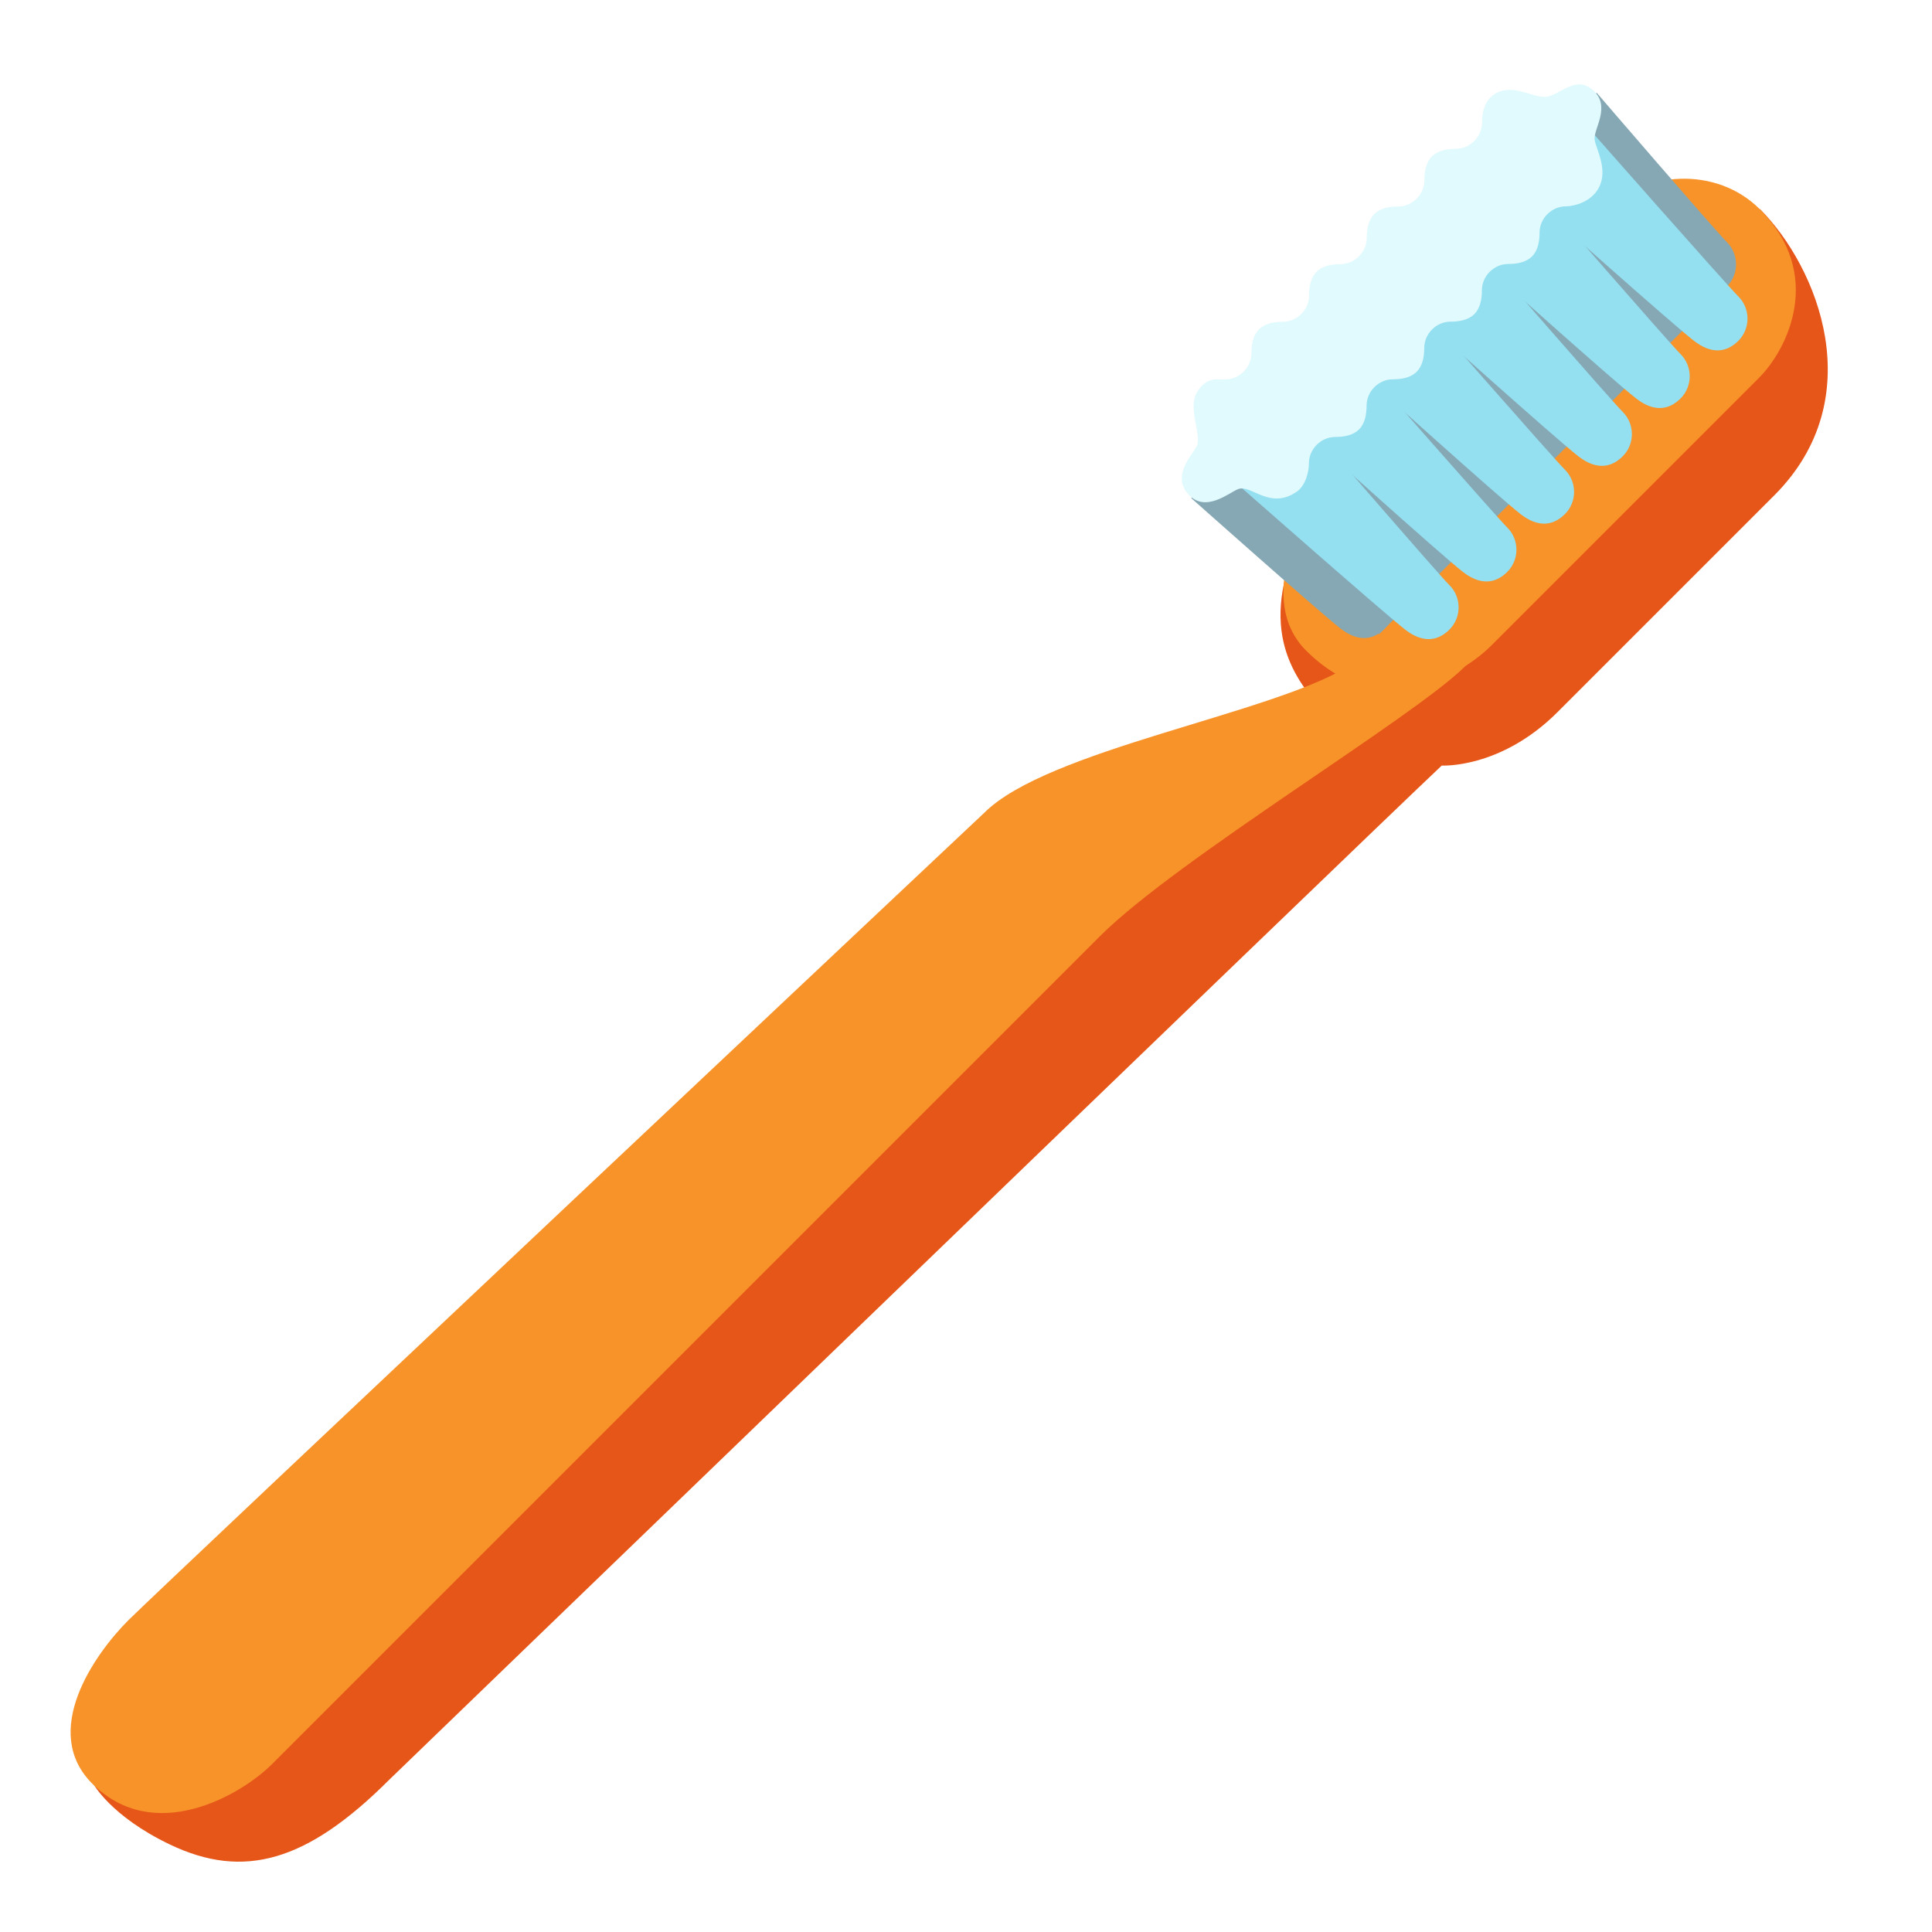
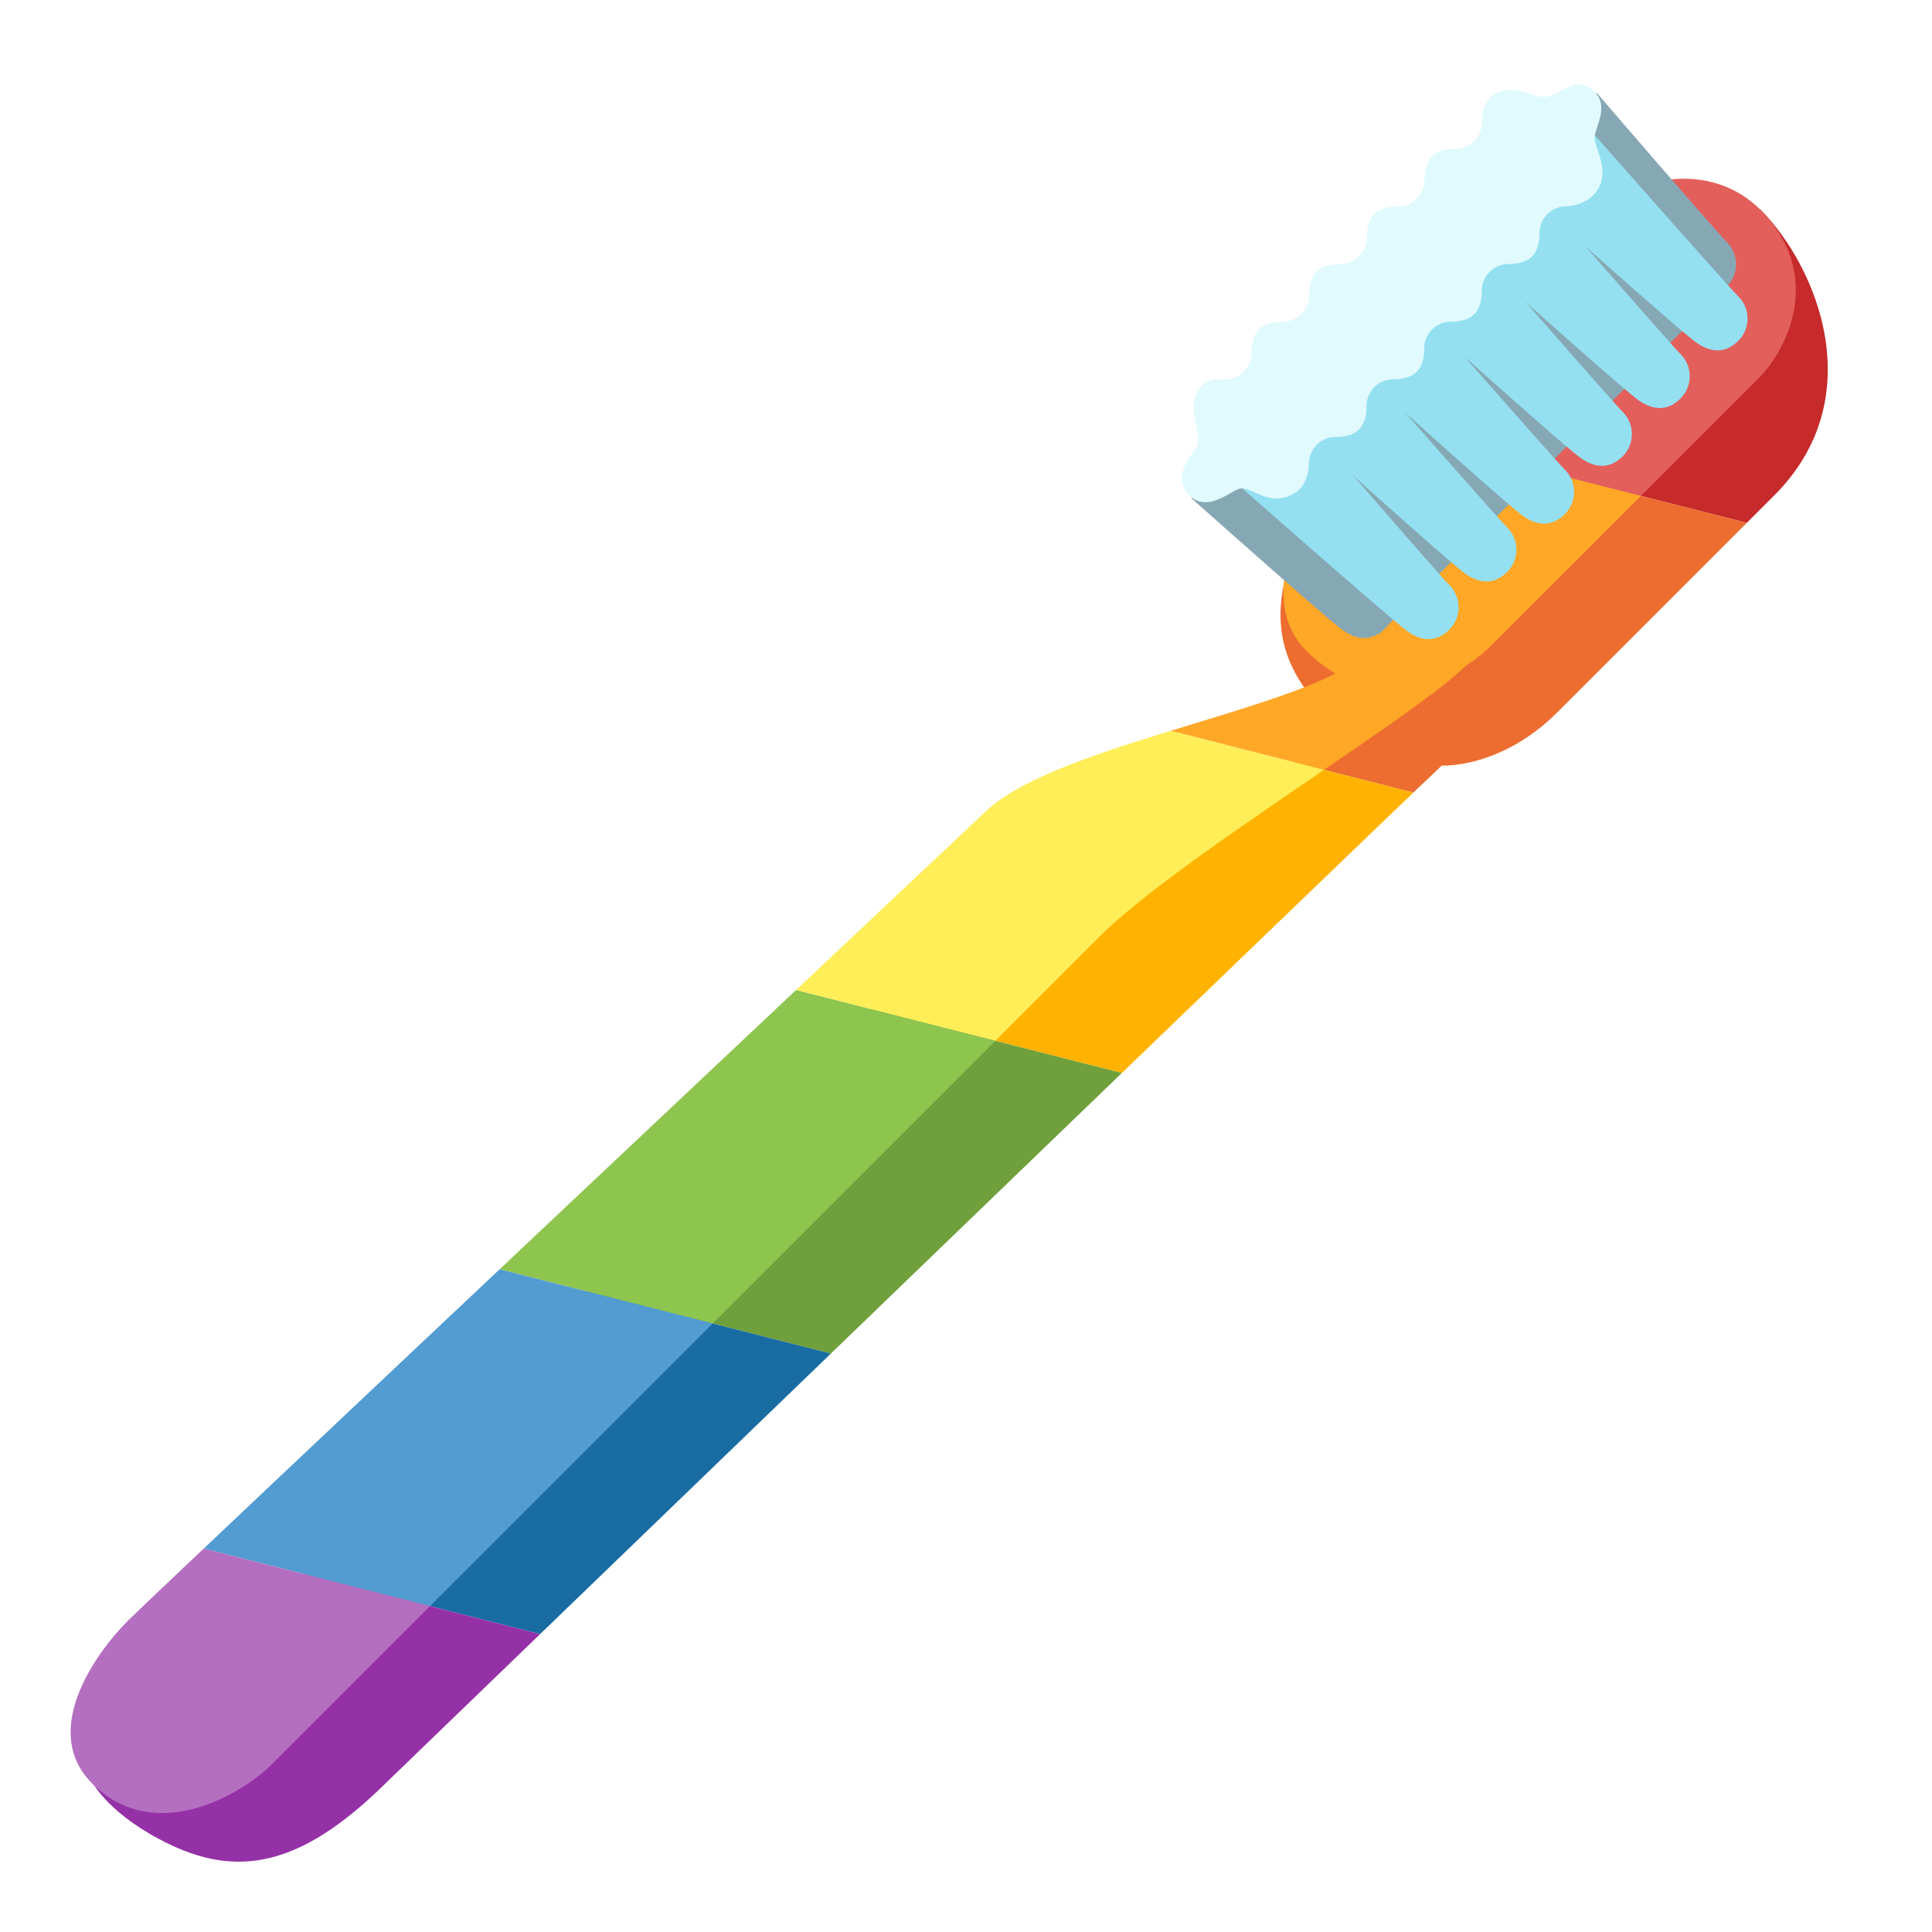
<svg xmlns="http://www.w3.org/2000/svg" width="100%" height="100%" viewBox="0 0 128 128" version="1.1" xml:space="preserve" style="fill-rule:evenodd;clip-rule:evenodd;stroke-linejoin:round;stroke-miterlimit:2;">
  <g>
-     <path d="M88.77,48.28C86.69,46.06 83.61,43.26 85.35,37.56L113.23,18.09C115.32,16 116.59,13.84 116.59,13.84C120.44,17.69 123.97,26.4 117.55,32.82L103.19,47.18C99.42,50.95 95.52,50.72 95.52,50.72C90.06,55.86 25.79,117.91 25.79,117.91C20.33,123.37 16.14,124.53 11.27,122.21C7.29,120.31 6.15,118.13 6.15,118.13L64.06,60.59C72.48,52.17 80.41,55.51 88.77,48.28Z" style="fill:rgb(230,86,25);fill-rule:nonzero;" />
-     <path d="M6.11,118.17C10.22,122.28 15.97,118.93 18.03,116.87C19.63,115.27 72.87,62.03 72.87,62.03C77.98,56.92 93.687,47.529 97.097,44.119L89.27,44.18C84.16,47.31 69.37,49.68 65.21,53.85C65.21,53.85 10.78,105.08 8.51,107.34C6.24,109.61 2.66,114.72 6.11,118.17Z" style="fill:rgb(247,147,41);fill-rule:nonzero;" />
-     <path d="M86.53,43.1C91.47,48.04 96.91,44.66 98.8,42.77L116.54,25.03C118.43,23.14 120.9,18.17 116.58,13.85C113.78,11.05 108.91,11.16 105.79,14.28L88.06,32.02C86.16,33.91 83.21,39.77 86.53,43.1Z" style="fill:rgb(247,147,41);fill-rule:nonzero;" />
+     <g id="Ebene1" transform="matrix(0.969105,0.24665,-0.252736,0.993016,18.9443,-17.1873)">
+       <clipPath id="_clip1">
+         <path d="M83.816,45.109C81.253,43.51 77.577,41.603 77.858,35.794L100.074,10.669C101.584,8.189 102.282,5.84 102.282,5.84C106.962,8.555 112.532,15.943 107.894,23.56L97.519,40.598C94.795,45.071 90.959,45.792 90.959,45.792C86.936,51.968 39.956,126.123 39.956,126.123C36.011,132.601 32.237,134.707 26.945,133.685C22.619,132.846 20.977,131.059 20.977,131.059L62.906,62.7C68.989,52.709 77.498,53.959 83.816,45.109Z" clip-rule="nonzero" />
+       </clipPath>
+       <g clip-path="url(#_clip1)">
+         <rect x="2.415" y="3.502" width="125.585" height="22.219" style="fill:rgb(198,42,42);" />
+         <g transform="matrix(1,0,0,1,0,22.2189)">
+           <rect x="2.415" y="3.502" width="125.585" height="22.219" style="fill:rgb(237,108,48);" />
+         </g>
+         <g transform="matrix(1,0,0,1,0,44.4377)">
+           <rect x="2.415" y="3.502" width="125.585" height="22.219" style="fill:rgb(255,179,0);" />
+         </g>
+         <g transform="matrix(1,0,0,1,0,66.6566)">
+           <rect x="2.415" y="3.502" width="125.585" height="22.219" style="fill:rgb(111,160,59);" />
+         </g>
+         <g transform="matrix(1,0,0,1,0,88.8755)">
+           <rect x="2.415" y="3.502" width="125.585" height="22.219" style="fill:rgb(25,108,162);" />
+         </g>
+         <g transform="matrix(1,0,0,1,0,111.094)">
+           <rect x="2.415" y="3.502" width="125.585" height="22.219" style="fill:rgb(149,49,166);" />
+         </g>
+       </g>
+     </g>
+     <g id="Ebene11" transform="matrix(0.969105,0.24665,-0.252736,0.993016,18.9443,-17.1873)">
+       <clipPath id="_clip2">
+         <path d="M20.948,131.106C25.945,134.004 30.691,129.451 32.179,127.007C33.335,125.109 71.799,61.941 71.799,61.941C75.49,55.878 88.396,43.215 90.859,39.169L83.289,41.111C79.109,45.301 65.361,51.103 62.358,56.048C62.358,56.048 22.245,117.602 20.603,120.286C18.963,122.979 16.754,128.674 20.948,131.106Z" clip-rule="nonzero" />
+       </clipPath>
+       <g clip-path="url(#_clip2)">
+         <rect x="2.415" y="3.502" width="125.585" height="22.219" style="fill:rgb(227,95,92);" />
+         <g transform="matrix(1,0,0,1,0,22.2189)">
+           <rect x="2.415" y="3.502" width="125.585" height="22.219" style="fill:rgb(255,167,38);" />
+         </g>
+         <g transform="matrix(1,0,0,1,0,44.4377)">
+           <rect x="2.415" y="3.502" width="125.585" height="22.219" style="fill:rgb(255,238,88);" />
+         </g>
+         <g transform="matrix(1,0,0,1,0,66.6566)">
+           <rect x="2.415" y="3.502" width="125.585" height="22.219" style="fill:rgb(142,197,79);" />
+         </g>
+         <g transform="matrix(1,0,0,1,0,88.8755)">
+           <rect x="2.415" y="3.502" width="125.585" height="22.219" style="fill:rgb(82,156,210);" />
+         </g>
+         <g transform="matrix(1,0,0,1,0,111.094)">
+           <rect x="2.415" y="3.502" width="125.585" height="22.219" style="fill:rgb(181,111,193);" />
+         </g>
+       </g>
+     </g>
+     <g id="Ebene12" transform="matrix(0.969105,0.24665,-0.252736,0.993016,18.9443,-17.1873)">
+       <clipPath id="_clip3">
+         <path d="M80.368,40.749C86.373,44.232 90.812,39.726 92.177,37.484L104.993,16.435C106.359,14.193 107.527,8.898 102.275,5.852C98.87,3.878 94.178,5.154 91.924,8.856L79.117,29.902C77.742,32.147 76.329,38.399 80.368,40.749Z" clip-rule="nonzero" />
+       </clipPath>
+       <g clip-path="url(#_clip3)">
+         <rect x="2.415" y="3.502" width="125.585" height="22.219" style="fill:rgb(227,95,92);" />
+         <g transform="matrix(1,0,0,1,0,22.2189)">
+           <rect x="2.415" y="3.502" width="125.585" height="22.219" style="fill:rgb(255,167,38);" />
+         </g>
+         <g transform="matrix(1,0,0,1,0,44.4377)">
+           <rect x="2.415" y="3.502" width="125.585" height="22.219" style="fill:rgb(255,238,88);" />
+         </g>
+         <g transform="matrix(1,0,0,1,0,66.6566)">
+           <rect x="2.415" y="3.502" width="125.585" height="22.219" style="fill:rgb(142,197,79);" />
+         </g>
+         <g transform="matrix(1,0,0,1,0,88.8755)">
+           <rect x="2.415" y="3.502" width="125.585" height="22.219" style="fill:rgb(82,156,210);" />
+         </g>
+         <g transform="matrix(1,0,0,1,0,111.094)">
+           <rect x="2.415" y="3.502" width="125.585" height="22.219" style="fill:rgb(181,111,193);" />
+         </g>
+       </g>
+     </g>
    <g>
      <g>
        <path d="M105.78,6.14L102.62,11.38C102.62,11.38 109.95,17.79 111.47,18.98C112.6,19.86 113.6,19.79 114.41,18.98C115.22,18.17 115.22,16.85 114.41,16.04C113.6,15.23 105.78,6.14 105.78,6.14Z" style="fill:rgb(134,168,180);fill-rule:nonzero;" />
        <path d="M80.76,31.42L91.36,42.02L114.41,18.97L103.81,8.37L80.76,31.42Z" style="fill:rgb(134,168,180);fill-rule:nonzero;" />
        <path d="M84.16,29.84L78.92,33C78.92,33 87.29,40.45 88.81,41.64C89.94,42.52 90.94,42.45 91.75,41.64C92.56,40.83 92.56,39.51 91.75,38.7C90.94,37.88 84.16,29.84 84.16,29.84Z" style="fill:rgb(134,168,180);fill-rule:nonzero;" />
      </g>
      <path d="M105.29,8.54L102.16,13.77C102.16,13.77 110.7,21.39 112.23,22.58C113.36,23.46 114.36,23.39 115.17,22.58C115.98,21.77 115.98,20.45 115.17,19.64C114.36,18.83 105.29,8.54 105.29,8.54Z" style="fill:rgb(148,224,241);fill-rule:nonzero;" />
      <path d="M102.18,13.04L97.98,17.24C97.98,17.24 106.87,25.22 108.4,26.4C109.53,27.28 110.53,27.21 111.34,26.4C112.15,25.59 112.15,24.27 111.34,23.46C110.53,22.65 102.18,13.04 102.18,13.04Z" style="fill:rgb(148,224,241);fill-rule:nonzero;" />
      <path d="M98.3,16.82L94.1,21.02C94.1,21.02 103.05,29.05 104.57,30.23C105.7,31.11 106.7,31.04 107.51,30.23C108.32,29.42 108.32,28.1 107.51,27.29C106.7,26.48 98.3,16.82 98.3,16.82Z" style="fill:rgb(148,224,241);fill-rule:nonzero;" />
      <path d="M93.99,20.17L89.79,24.37C89.79,24.37 99.22,32.88 100.74,34.06C101.87,34.94 102.87,34.87 103.68,34.06C104.49,33.25 104.49,31.93 103.68,31.12C102.87,30.31 93.99,20.17 93.99,20.17Z" style="fill:rgb(148,224,241);fill-rule:nonzero;" />
      <path d="M90.17,24L85.97,28.2C85.97,28.2 95.4,36.71 96.92,37.89C98.05,38.77 99.05,38.7 99.86,37.89C100.67,37.08 100.67,35.76 99.86,34.95C99.05,34.14 90.17,24 90.17,24Z" style="fill:rgb(148,224,241);fill-rule:nonzero;" />
      <path d="M87.25,28.73L81.6,31.74C81.6,31.74 91.57,40.52 93.09,41.71C94.22,42.59 95.22,42.52 96.03,41.71C96.84,40.9 96.84,39.58 96.03,38.77C95.22,37.96 87.25,28.73 87.25,28.73Z" style="fill:rgb(148,224,241);fill-rule:nonzero;" />
      <path d="M79.33,29.45C79.54,28.53 78.62,26.87 79.4,25.83C80.03,24.99 80.55,25.14 81.17,25.14C82.11,25.14 82.91,24.34 82.91,23.4C82.91,22.79 83.03,22.2 83.41,21.82C83.79,21.44 84.38,21.32 84.99,21.32C85.93,21.32 86.73,20.52 86.73,19.58C86.73,18.97 86.85,18.38 87.23,18C87.61,17.62 88.2,17.5 88.81,17.5C89.75,17.5 90.55,16.7 90.55,15.76C90.55,15.15 90.67,14.56 91.05,14.18C91.43,13.8 92.02,13.68 92.63,13.68C93.57,13.68 94.37,12.88 94.37,11.94C94.37,11.33 94.49,10.74 94.87,10.36C95.25,9.98 95.84,9.86 96.45,9.86C97.39,9.86 98.19,9.06 98.19,8.12C98.19,7.51 98.32,6.67 99.04,6.22C100.19,5.52 101.42,6.42 102.33,6.42C103.29,6.42 104.36,4.87 105.58,6.01C106.74,7.09 105.55,8.56 105.65,9.26C105.74,9.88 106.56,11.23 105.93,12.43C105.44,13.36 104.35,13.66 103.74,13.67C102.8,13.67 102,14.47 102,15.41C102,16.02 101.88,16.61 101.5,16.99C101.12,17.37 100.53,17.49 99.92,17.49C98.98,17.49 98.18,18.29 98.18,19.23C98.18,19.84 98.06,20.43 97.68,20.81C97.3,21.19 96.71,21.31 96.1,21.31C95.16,21.31 94.36,22.11 94.36,23.05C94.36,23.66 94.24,24.25 93.86,24.63C93.48,25.01 92.89,25.13 92.28,25.13C91.34,25.13 90.54,25.93 90.54,26.87C90.54,27.48 90.42,28.07 90.04,28.45C89.66,28.83 89.07,28.95 88.46,28.95C87.52,28.95 86.72,29.75 86.72,30.69C86.72,31.3 86.48,32.18 85.92,32.57C84.13,33.82 82.9,32.08 82.04,32.4C81.45,32.62 79.89,34 78.75,32.77C77.5,31.43 79.23,29.92 79.33,29.45Z" style="fill:rgb(225,250,254);fill-rule:nonzero;" />
    </g>
  </g>
</svg>
